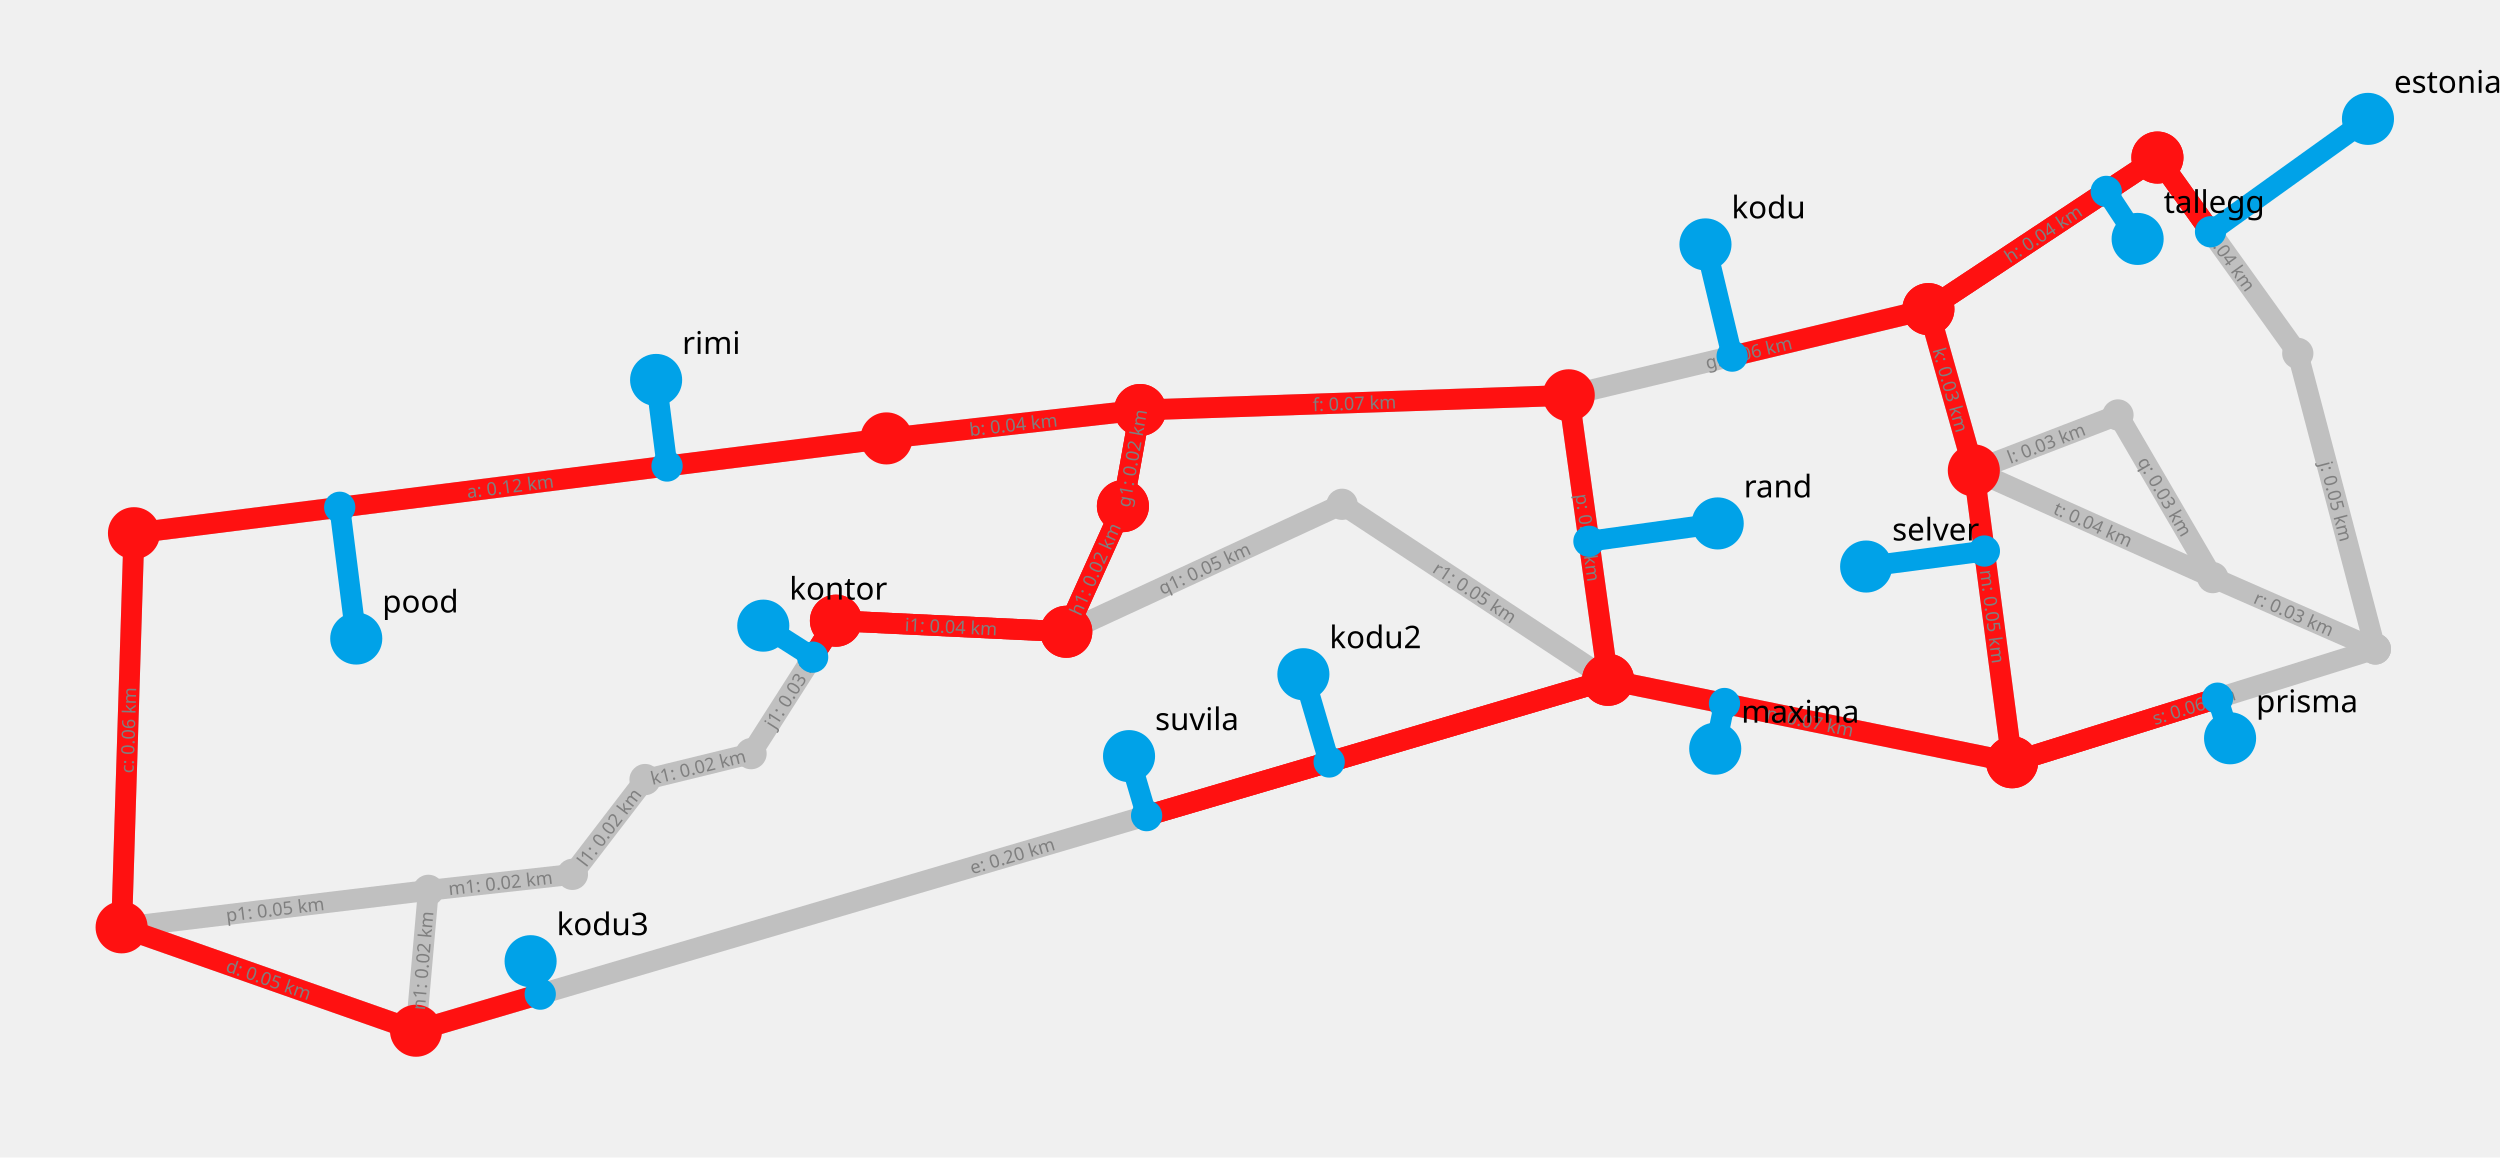
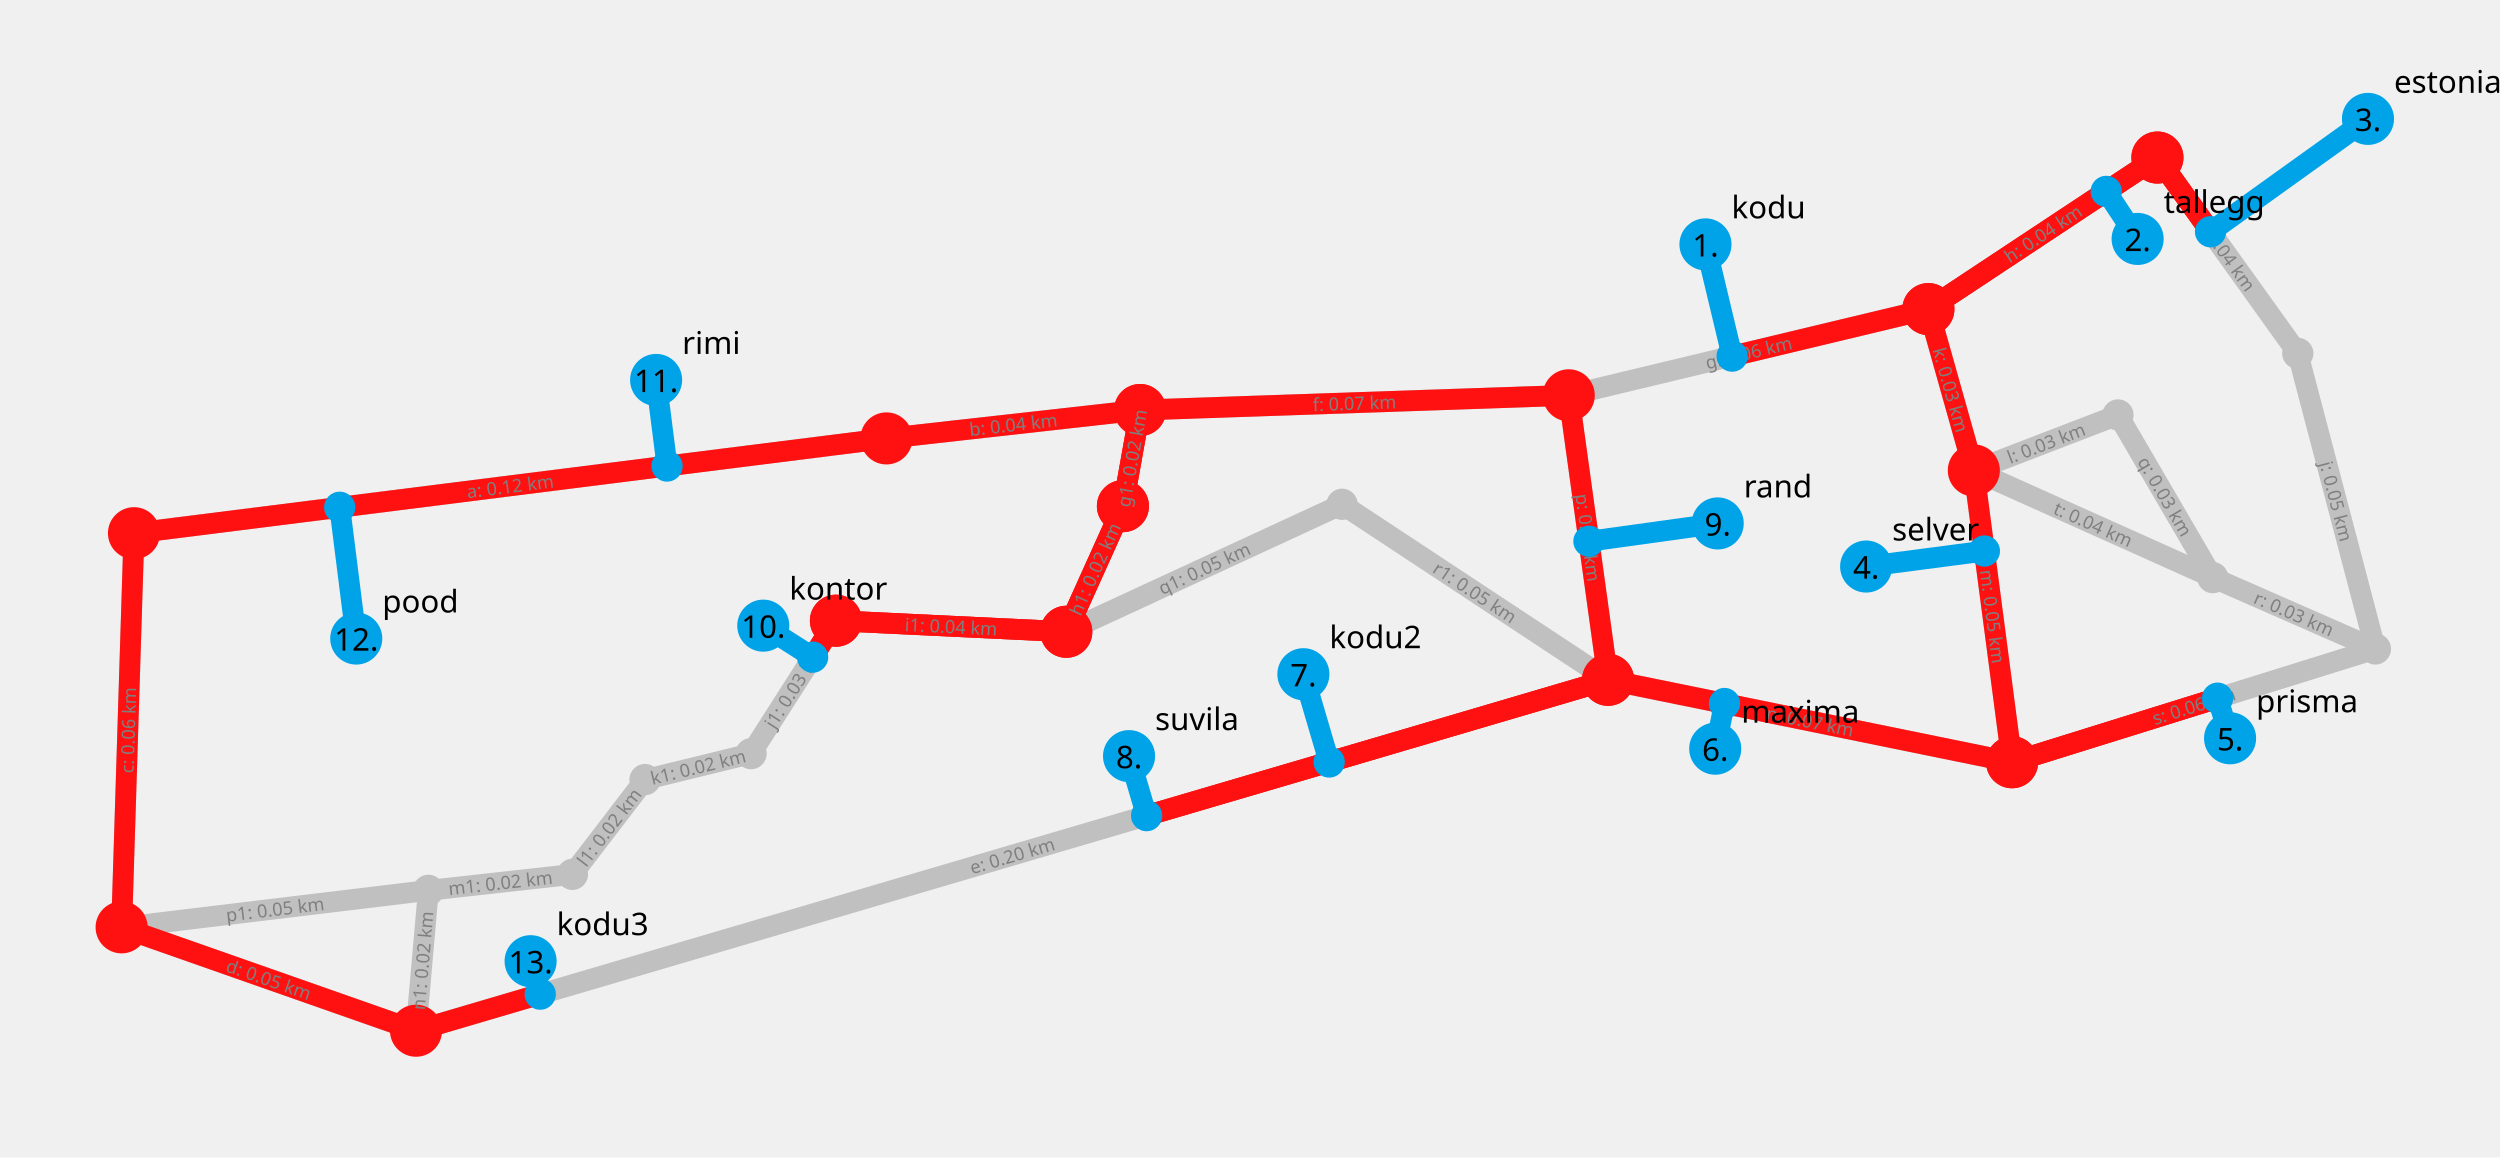
<svg xmlns="http://www.w3.org/2000/svg" version="1.1" width="1920" height="889" viewBox="-747 -340 1920 889" font-family="Hermit">
  <rect x="-747" y="-340" width="100%" height="100%" fill="rgb(240, 240, 240)" />
  <line x1="128.6" y1="-25.1" x2="457.8" y2="-36.4" style="stroke:rgb(192, 192, 192);stroke-width:16" />
  <circle cx="128.6" cy="-25.1" r="12" fill="rgb(192, 192, 192)" />
  <circle cx="457.8" cy="-36.4" r="12" fill="rgb(192, 192, 192)" />
  <line x1="457.8" y1="-36.4" x2="734.0" y2="-102.6" style="stroke:rgb(192, 192, 192);stroke-width:16" />
  <circle cx="734.0" cy="-102.6" r="12" fill="rgb(192, 192, 192)" />
  <line x1="734.0" y1="-102.6" x2="909.9" y2="-219.0" style="stroke:rgb(192, 192, 192);stroke-width:16" />
  <circle cx="909.9" cy="-219.0" r="12" fill="rgb(192, 192, 192)" />
  <line x1="909.9" y1="-219.0" x2="1017.7" y2="-68.6" style="stroke:rgb(192, 192, 192);stroke-width:16" />
  <circle cx="1017.7" cy="-68.6" r="12" fill="rgb(192, 192, 192)" />
  <line x1="1017.7" y1="-68.6" x2="1077.3" y2="158.4" style="stroke:rgb(192, 192, 192);stroke-width:16" />
  <circle cx="1077.3" cy="158.4" r="12" fill="rgb(192, 192, 192)" />
  <line x1="734.0" y1="-102.6" x2="768.9" y2="21.3" style="stroke:rgb(192, 192, 192);stroke-width:16" />
  <circle cx="768.9" cy="21.3" r="12" fill="rgb(192, 192, 192)" />
  <line x1="768.9" y1="21.3" x2="879.6" y2="-21.3" style="stroke:rgb(192, 192, 192);stroke-width:16" />
  <circle cx="879.6" cy="-21.3" r="12" fill="rgb(192, 192, 192)" />
  <line x1="768.9" y1="21.3" x2="798.3" y2="245.4" style="stroke:rgb(192, 192, 192);stroke-width:16" />
  <circle cx="798.3" cy="245.4" r="12" fill="rgb(192, 192, 192)" />
  <line x1="798.3" y1="245.4" x2="488.0" y2="182.1" style="stroke:rgb(192, 192, 192);stroke-width:16" />
  <circle cx="488.0" cy="182.1" r="12" fill="rgb(192, 192, 192)" />
  <line x1="488.0" y1="182.1" x2="457.8" y2="-36.4" style="stroke:rgb(192, 192, 192);stroke-width:16" />
-   <circle cx="457.8" cy="-36.4" r="12" fill="rgb(192, 192, 192)" />
  <line x1="879.6" y1="-21.3" x2="952.4" y2="103.6" style="stroke:rgb(192, 192, 192);stroke-width:16" />
  <circle cx="952.4" cy="103.6" r="12" fill="rgb(192, 192, 192)" />
  <line x1="952.4" y1="103.6" x2="1077.3" y2="158.4" style="stroke:rgb(192, 192, 192);stroke-width:16" />
-   <circle cx="1077.3" cy="158.4" r="12" fill="rgb(192, 192, 192)" />
  <line x1="1077.3" y1="158.4" x2="798.3" y2="245.4" style="stroke:rgb(192, 192, 192);stroke-width:16" />
-   <circle cx="798.3" cy="245.4" r="12" fill="rgb(192, 192, 192)" />
  <line x1="952.4" y1="103.6" x2="768.9" y2="21.3" style="stroke:rgb(192, 192, 192);stroke-width:16" />
-   <circle cx="768.9" cy="21.3" r="12" fill="rgb(192, 192, 192)" />
  <line x1="-644.1" y1="69.5" x2="-66.2" y2="-3.3" style="stroke:rgb(192, 192, 192);stroke-width:16" />
+   <circle cx="-644.1" cy="69.5" r="12" fill="rgb(192, 192, 192)" />
  <circle cx="-66.2" cy="-3.3" r="12" fill="rgb(192, 192, 192)" />
  <line x1="-66.2" y1="-3.3" x2="128.6" y2="-25.1" style="stroke:rgb(192, 192, 192);stroke-width:16" />
-   <circle cx="128.6" cy="-25.1" r="12" fill="rgb(192, 192, 192)" />
  <line x1="-653.6" y1="372.2" x2="-644.1" y2="69.5" style="stroke:rgb(192, 192, 192);stroke-width:16" />
-   <circle cx="-644.1" cy="69.5" r="12" fill="rgb(192, 192, 192)" />
+   <circle cx="-653.6" cy="372.2" r="12" fill="rgb(192, 192, 192)" />
  <line x1="-653.6" y1="372.2" x2="-427.5" y2="451.6" style="stroke:rgb(192, 192, 192);stroke-width:16" />
  <circle cx="-427.5" cy="451.6" r="12" fill="rgb(192, 192, 192)" />
  <line x1="-427.5" y1="451.6" x2="488.0" y2="182.1" style="stroke:rgb(192, 192, 192);stroke-width:16" />
-   <circle cx="488.0" cy="182.1" r="12" fill="rgb(192, 192, 192)" />
  <line x1="128.6" y1="-25.1" x2="115.4" y2="48.7" style="stroke:rgb(192, 192, 192);stroke-width:16" />
  <circle cx="115.4" cy="48.7" r="12" fill="rgb(192, 192, 192)" />
  <line x1="71.9" y1="145.2" x2="115.4" y2="48.7" style="stroke:rgb(192, 192, 192);stroke-width:16" />
-   <circle cx="115.4" cy="48.7" r="12" fill="rgb(192, 192, 192)" />
+   <circle cx="71.9" cy="145.2" r="12" fill="rgb(192, 192, 192)" />
  <line x1="-105.0" y1="136.7" x2="71.9" y2="145.2" style="stroke:rgb(192, 192, 192);stroke-width:16" />
-   <circle cx="71.9" cy="145.2" r="12" fill="rgb(192, 192, 192)" />
+   <circle cx="-105.0" cy="136.7" r="12" fill="rgb(192, 192, 192)" />
  <line x1="-105.0" y1="136.7" x2="-170.2" y2="238.8" style="stroke:rgb(192, 192, 192);stroke-width:16" />
  <circle cx="-170.2" cy="238.8" r="12" fill="rgb(192, 192, 192)" />
  <line x1="-170.2" y1="238.8" x2="-251.6" y2="258.7" style="stroke:rgb(192, 192, 192);stroke-width:16" />
  <circle cx="-251.6" cy="258.7" r="12" fill="rgb(192, 192, 192)" />
  <line x1="-251.6" y1="258.7" x2="-307.4" y2="331.5" style="stroke:rgb(192, 192, 192);stroke-width:16" />
  <circle cx="-307.4" cy="331.5" r="12" fill="rgb(192, 192, 192)" />
  <line x1="-307.4" y1="331.5" x2="-418.0" y2="343.8" style="stroke:rgb(192, 192, 192);stroke-width:16" />
  <circle cx="-418.0" cy="343.8" r="12" fill="rgb(192, 192, 192)" />
  <line x1="-418.0" y1="343.8" x2="-427.5" y2="451.6" style="stroke:rgb(192, 192, 192);stroke-width:16" />
-   <circle cx="-427.5" cy="451.6" r="12" fill="rgb(192, 192, 192)" />
  <line x1="-418.0" y1="343.8" x2="-653.6" y2="372.2" style="stroke:rgb(192, 192, 192);stroke-width:16" />
-   <circle cx="-653.6" cy="372.2" r="12" fill="rgb(192, 192, 192)" />
  <line x1="71.9" y1="145.2" x2="283.7" y2="47.3" style="stroke:rgb(192, 192, 192);stroke-width:16" />
  <circle cx="283.7" cy="47.3" r="12" fill="rgb(192, 192, 192)" />
  <line x1="283.7" y1="47.3" x2="488.0" y2="182.1" style="stroke:rgb(192, 192, 192);stroke-width:16" />
-   <circle cx="488.0" cy="182.1" r="12" fill="rgb(192, 192, 192)" />
  <line x1="583.3" y1="-66.5" x2="734.0" y2="-102.6" style="stroke:rgb(255, 17, 17);stroke-width:16" />
  <circle cx="734.0" cy="-102.6" r="20" fill="rgb(255, 17, 17)" />
  <line x1="734.0" y1="-102.6" x2="870.6" y2="-193.0" style="stroke:rgb(255, 17, 17);stroke-width:16" />
  <line x1="870.6" y1="-193.0" x2="909.9" y2="-219.0" style="stroke:rgb(255, 17, 17);stroke-width:16" />
  <circle cx="909.9" cy="-219.0" r="20" fill="rgb(255, 17, 17)" />
  <line x1="909.9" y1="-219.0" x2="950.7" y2="-162.0" style="stroke:rgb(255, 17, 17);stroke-width:16" />
  <line x1="950.7" y1="-162.0" x2="909.9" y2="-219.0" style="stroke:rgb(255, 17, 17);stroke-width:16" />
  <circle cx="909.9" cy="-219.0" r="20" fill="rgb(255, 17, 17)" />
  <line x1="909.9" y1="-219.0" x2="870.6" y2="-193.0" style="stroke:rgb(255, 17, 17);stroke-width:16" />
  <line x1="870.6" y1="-193.0" x2="734.0" y2="-102.6" style="stroke:rgb(255, 17, 17);stroke-width:16" />
  <circle cx="734.0" cy="-102.6" r="20" fill="rgb(255, 17, 17)" />
  <line x1="734.0" y1="-102.6" x2="768.9" y2="21.3" style="stroke:rgb(255, 17, 17);stroke-width:16" />
  <circle cx="768.9" cy="21.3" r="20" fill="rgb(255, 17, 17)" />
  <line x1="768.9" y1="21.3" x2="777.0" y2="83.2" style="stroke:rgb(255, 17, 17);stroke-width:16" />
  <line x1="777.0" y1="83.2" x2="798.3" y2="245.4" style="stroke:rgb(255, 17, 17);stroke-width:16" />
  <circle cx="798.3" cy="245.4" r="20" fill="rgb(255, 17, 17)" />
  <line x1="798.3" y1="245.4" x2="956.1" y2="196.2" style="stroke:rgb(255, 17, 17);stroke-width:16" />
  <line x1="956.1" y1="196.2" x2="798.3" y2="245.4" style="stroke:rgb(255, 17, 17);stroke-width:16" />
  <circle cx="798.3" cy="245.4" r="20" fill="rgb(255, 17, 17)" />
  <line x1="798.3" y1="245.4" x2="577.4" y2="200.3" style="stroke:rgb(255, 17, 17);stroke-width:16" />
  <line x1="577.4" y1="200.3" x2="488.0" y2="182.1" style="stroke:rgb(255, 17, 17);stroke-width:16" />
  <circle cx="488.0" cy="182.1" r="20" fill="rgb(255, 17, 17)" />
  <line x1="488.0" y1="182.1" x2="273.8" y2="245.2" style="stroke:rgb(255, 17, 17);stroke-width:16" />
  <line x1="273.8" y1="245.2" x2="133.6" y2="286.4" style="stroke:rgb(255, 17, 17);stroke-width:16" />
  <line x1="133.6" y1="286.4" x2="273.8" y2="245.2" style="stroke:rgb(255, 17, 17);stroke-width:16" />
  <line x1="273.8" y1="245.2" x2="488.0" y2="182.1" style="stroke:rgb(255, 17, 17);stroke-width:16" />
  <circle cx="488.0" cy="182.1" r="20" fill="rgb(255, 17, 17)" />
  <line x1="488.0" y1="182.1" x2="473.3" y2="75.7" style="stroke:rgb(255, 17, 17);stroke-width:16" />
  <line x1="473.3" y1="75.7" x2="457.8" y2="-36.4" style="stroke:rgb(255, 17, 17);stroke-width:16" />
  <circle cx="457.8" cy="-36.4" r="20" fill="rgb(255, 17, 17)" />
  <line x1="457.8" y1="-36.4" x2="128.6" y2="-25.1" style="stroke:rgb(255, 17, 17);stroke-width:16" />
  <circle cx="128.6" cy="-25.1" r="20" fill="rgb(255, 17, 17)" />
  <line x1="128.6" y1="-25.1" x2="115.4" y2="48.7" style="stroke:rgb(255, 17, 17);stroke-width:16" />
  <circle cx="115.4" cy="48.7" r="20" fill="rgb(255, 17, 17)" />
  <line x1="115.4" y1="48.7" x2="71.9" y2="145.2" style="stroke:rgb(255, 17, 17);stroke-width:16" />
  <circle cx="71.9" cy="145.2" r="20" fill="rgb(255, 17, 17)" />
  <line x1="71.9" y1="145.2" x2="-105.0" y2="136.7" style="stroke:rgb(255, 17, 17);stroke-width:16" />
  <circle cx="-105.0" cy="136.7" r="20" fill="rgb(255, 17, 17)" />
  <line x1="-105.0" y1="136.7" x2="-122.9" y2="164.7" style="stroke:rgb(255, 17, 17);stroke-width:16" />
  <line x1="-122.9" y1="164.7" x2="-105.0" y2="136.7" style="stroke:rgb(255, 17, 17);stroke-width:16" />
  <circle cx="-105.0" cy="136.7" r="20" fill="rgb(255, 17, 17)" />
  <line x1="-105.0" y1="136.7" x2="71.9" y2="145.2" style="stroke:rgb(255, 17, 17);stroke-width:16" />
  <circle cx="71.9" cy="145.2" r="20" fill="rgb(255, 17, 17)" />
  <line x1="71.9" y1="145.2" x2="115.4" y2="48.7" style="stroke:rgb(255, 17, 17);stroke-width:16" />
  <circle cx="115.4" cy="48.7" r="20" fill="rgb(255, 17, 17)" />
  <line x1="115.4" y1="48.7" x2="128.6" y2="-25.1" style="stroke:rgb(255, 17, 17);stroke-width:16" />
  <circle cx="128.6" cy="-25.1" r="20" fill="rgb(255, 17, 17)" />
  <line x1="128.6" y1="-25.1" x2="-66.2" y2="-3.3" style="stroke:rgb(255, 17, 17);stroke-width:16" />
  <circle cx="-66.2" cy="-3.3" r="20" fill="rgb(255, 17, 17)" />
  <line x1="-66.2" y1="-3.3" x2="-234.7" y2="17.9" style="stroke:rgb(255, 17, 17);stroke-width:16" />
  <line x1="-234.7" y1="17.9" x2="-486.1" y2="49.6" style="stroke:rgb(255, 17, 17);stroke-width:16" />
  <line x1="-486.1" y1="49.6" x2="-644.1" y2="69.5" style="stroke:rgb(255, 17, 17);stroke-width:16" />
  <circle cx="-644.1" cy="69.5" r="20" fill="rgb(255, 17, 17)" />
  <line x1="-644.1" y1="69.5" x2="-653.6" y2="372.2" style="stroke:rgb(255, 17, 17);stroke-width:16" />
  <circle cx="-653.6" cy="372.2" r="20" fill="rgb(255, 17, 17)" />
  <line x1="-653.6" y1="372.2" x2="-427.5" y2="451.6" style="stroke:rgb(255, 17, 17);stroke-width:16" />
  <circle cx="-427.5" cy="451.6" r="20" fill="rgb(255, 17, 17)" />
  <line x1="-427.5" y1="451.6" x2="-332.1" y2="423.5" style="stroke:rgb(255, 17, 17);stroke-width:16" />
  <text font-size="14" dominant-baseline="central" text-anchor="middle" fill="rgb(127, 127, 127)" transform="translate(293.2, -30.7) rotate(-1.97493)">f: 0.07 km</text>
  <text font-size="14" dominant-baseline="central" text-anchor="middle" fill="rgb(127, 127, 127)" transform="translate(595.9, -69.5) rotate(-13.4809)">g: 0.06 km</text>
  <text font-size="14" dominant-baseline="central" text-anchor="middle" fill="rgb(127, 127, 127)" transform="translate(821.9, -160.8) rotate(-33.4763)">h: 0.04 km</text>
  <text font-size="14" dominant-baseline="central" text-anchor="middle" fill="rgb(127, 127, 127)" transform="translate(963.8, -143.8) rotate(54.3602)">i: 0.04 km</text>
  <text font-size="14" dominant-baseline="central" text-anchor="middle" fill="rgb(127, 127, 127)" transform="translate(1047.5, 44.9) rotate(75.2917)">j: 0.05 km</text>
  <text font-size="14" dominant-baseline="central" text-anchor="middle" fill="rgb(127, 127, 127)" transform="translate(751.4, -40.7) rotate(74.228)">k: 0.03 km</text>
  <text font-size="14" dominant-baseline="central" text-anchor="middle" fill="rgb(127, 127, 127)" transform="translate(824.3, -0.0) rotate(-21.0375)">l: 0.03 km</text>
  <text font-size="14" dominant-baseline="central" text-anchor="middle" fill="rgb(127, 127, 127)" transform="translate(783.6, 133.4) rotate(82.5479)">m: 0.05 km</text>
  <text font-size="14" dominant-baseline="central" text-anchor="middle" fill="rgb(127, 127, 127)" transform="translate(643.2, 213.8) rotate(11.5449)">n: 0.07 km</text>
  <text font-size="14" dominant-baseline="central" text-anchor="middle" fill="rgb(127, 127, 127)" transform="translate(472.9, 72.8) rotate(82.1131)">p: 0.05 km</text>
  <text font-size="14" dominant-baseline="central" text-anchor="middle" fill="rgb(127, 127, 127)" transform="translate(916.0, 41.1) rotate(59.7436)">q: 0.03 km</text>
  <text font-size="14" dominant-baseline="central" text-anchor="middle" fill="rgb(127, 127, 127)" transform="translate(1014.9, 131.0) rotate(23.7204)">r: 0.03 km</text>
  <text font-size="14" dominant-baseline="central" text-anchor="middle" fill="rgb(127, 127, 127)" transform="translate(937.8, 201.9) rotate(-17.3208)">s: 0.06 km</text>
  <text font-size="14" dominant-baseline="central" text-anchor="middle" fill="rgb(127, 127, 127)" transform="translate(860.7, 62.4) rotate(24.154)">t: 0.04 km</text>
  <text font-size="14" dominant-baseline="central" text-anchor="middle" fill="rgb(127, 127, 127)" transform="translate(-355.2, 33.1) rotate(-7.18272)">a: 0.12 km</text>
  <text font-size="14" dominant-baseline="central" text-anchor="middle" fill="rgb(127, 127, 127)" transform="translate(31.2, -14.2) rotate(-6.37072)">b: 0.04 km</text>
  <text font-size="14" dominant-baseline="central" text-anchor="middle" fill="rgb(127, 127, 127)" transform="translate(-648.8, 220.8) rotate(-88.2101)">c: 0.06 km</text>
  <text font-size="14" dominant-baseline="central" text-anchor="middle" fill="rgb(127, 127, 127)" transform="translate(-540.5, 411.9) rotate(19.3648)">d: 0.05 km</text>
  <text font-size="14" dominant-baseline="central" text-anchor="middle" fill="rgb(127, 127, 127)" transform="translate(30.3, 316.8) rotate(-16.4056)">e: 0.20 km</text>
  <text font-size="14" dominant-baseline="central" text-anchor="middle" fill="rgb(127, 127, 127)" transform="translate(122.0, 11.8) rotate(-79.8245)">g1: 0.02 km</text>
  <text font-size="14" dominant-baseline="central" text-anchor="middle" fill="rgb(127, 127, 127)" transform="translate(93.6, 96.9) rotate(-65.7256)">h1: 0.02 km</text>
  <text font-size="14" dominant-baseline="central" text-anchor="middle" fill="rgb(127, 127, 127)" transform="translate(-16.6, 140.9) rotate(2.75543)">i1: 0.04 km</text>
  <text font-size="14" dominant-baseline="central" text-anchor="middle" fill="rgb(127, 127, 127)" transform="translate(-137.6, 187.7) rotate(-57.4259)">j1: 0.03 km</text>
  <text font-size="14" dominant-baseline="central" text-anchor="middle" fill="rgb(127, 127, 127)" transform="translate(-210.9, 248.7) rotate(-13.7223)">k1: 0.02 km</text>
  <text font-size="14" dominant-baseline="central" text-anchor="middle" fill="rgb(127, 127, 127)" transform="translate(-279.5, 295.1) rotate(-52.5394)">l1: 0.02 km</text>
  <text font-size="14" dominant-baseline="central" text-anchor="middle" fill="rgb(127, 127, 127)" transform="translate(-362.7, 337.7) rotate(-6.34019)">m1: 0.02 km</text>
  <text font-size="14" dominant-baseline="central" text-anchor="middle" fill="rgb(127, 127, 127)" transform="translate(-422.8, 397.7) rotate(-84.9869)">n1: 0.02 km</text>
  <text font-size="14" dominant-baseline="central" text-anchor="middle" fill="rgb(127, 127, 127)" transform="translate(-535.8, 358.0) rotate(-6.86999)">p1: 0.05 km</text>
  <text font-size="14" dominant-baseline="central" text-anchor="middle" fill="rgb(127, 127, 127)" transform="translate(177.8, 96.2) rotate(-24.7995)">q1: 0.05 km</text>
  <text font-size="14" dominant-baseline="central" text-anchor="middle" fill="rgb(127, 127, 127)" transform="translate(385.9, 114.7) rotate(33.4137)">r1: 0.05 km</text>
  <line x1="583.3" y1="-66.5" x2="562.8" y2="-152.3" style="stroke:rgb(0, 162, 232);stroke-width:16" />
  <circle cx="583.3" cy="-66.5" r="12" fill="rgb(0, 162, 232)" />
-   <text x="562.8" y="-152.3" font-size="24" dominant-baseline="central" text-anchor="middle" fill="black">1.</text>
  <line x1="870.6" y1="-193.0" x2="894.7" y2="-156.5" style="stroke:rgb(0, 162, 232);stroke-width:16" />
  <circle cx="870.6" cy="-193.0" r="12" fill="rgb(0, 162, 232)" />
-   <text x="894.7" y="-156.5" font-size="24" dominant-baseline="central" text-anchor="middle" fill="black">2.</text>
  <line x1="950.7" y1="-162.0" x2="1071.6" y2="-248.7" style="stroke:rgb(0, 162, 232);stroke-width:16" />
  <circle cx="950.7" cy="-162.0" r="12" fill="rgb(0, 162, 232)" />
-   <text x="1071.6" y="-248.7" font-size="24" dominant-baseline="central" text-anchor="middle" fill="black">3.</text>
  <line x1="777.0" y1="83.2" x2="686.2" y2="95.1" style="stroke:rgb(0, 162, 232);stroke-width:16" />
  <circle cx="777.0" cy="83.2" r="12" fill="rgb(0, 162, 232)" />
-   <text x="686.2" y="95.1" font-size="24" dominant-baseline="central" text-anchor="middle" fill="black">4.</text>
  <line x1="956.1" y1="196.2" x2="965.7" y2="227.0" style="stroke:rgb(0, 162, 232);stroke-width:16" />
  <circle cx="956.1" cy="196.2" r="12" fill="rgb(0, 162, 232)" />
-   <text x="965.7" y="227.0" font-size="24" dominant-baseline="central" text-anchor="middle" fill="black">5.</text>
  <line x1="577.4" y1="200.3" x2="570.3" y2="235.0" style="stroke:rgb(0, 162, 232);stroke-width:16" />
  <circle cx="577.4" cy="200.3" r="12" fill="rgb(0, 162, 232)" />
-   <text x="570.3" y="235.0" font-size="24" dominant-baseline="central" text-anchor="middle" fill="black">6.</text>
  <line x1="273.8" y1="245.2" x2="254.0" y2="177.8" style="stroke:rgb(0, 162, 232);stroke-width:16" />
  <circle cx="273.8" cy="245.2" r="12" fill="rgb(0, 162, 232)" />
-   <text x="254.0" y="177.8" font-size="24" dominant-baseline="central" text-anchor="middle" fill="black">7.</text>
  <line x1="133.6" y1="286.4" x2="120.1" y2="240.7" style="stroke:rgb(0, 162, 232);stroke-width:16" />
  <circle cx="133.6" cy="286.4" r="12" fill="rgb(0, 162, 232)" />
-   <text x="120.1" y="240.7" font-size="24" dominant-baseline="central" text-anchor="middle" fill="black">8.</text>
  <line x1="473.3" y1="75.7" x2="572.2" y2="62.0" style="stroke:rgb(0, 162, 232);stroke-width:16" />
  <circle cx="473.3" cy="75.7" r="12" fill="rgb(0, 162, 232)" />
-   <text x="572.2" y="62.0" font-size="24" dominant-baseline="central" text-anchor="middle" fill="black">9.</text>
  <line x1="-122.9" y1="164.7" x2="-160.8" y2="140.5" style="stroke:rgb(0, 162, 232);stroke-width:16" />
  <circle cx="-122.9" cy="164.7" r="12" fill="rgb(0, 162, 232)" />
-   <text x="-160.8" y="140.5" font-size="24" dominant-baseline="central" text-anchor="middle" fill="black">10.</text>
  <line x1="-234.7" y1="17.9" x2="-243.1" y2="-48.2" style="stroke:rgb(0, 162, 232);stroke-width:16" />
  <circle cx="-234.7" cy="17.9" r="12" fill="rgb(0, 162, 232)" />
-   <text x="-243.1" y="-48.2" font-size="24" dominant-baseline="central" text-anchor="middle" fill="black">11.</text>
  <line x1="-486.1" y1="49.6" x2="-473.4" y2="150.4" style="stroke:rgb(0, 162, 232);stroke-width:16" />
  <circle cx="-486.1" cy="49.6" r="12" fill="rgb(0, 162, 232)" />
-   <text x="-473.4" y="150.4" font-size="24" dominant-baseline="central" text-anchor="middle" fill="black">12.</text>
  <line x1="-332.1" y1="423.5" x2="-339.5" y2="398.2" style="stroke:rgb(0, 162, 232);stroke-width:16" />
  <circle cx="-332.1" cy="423.5" r="12" fill="rgb(0, 162, 232)" />
-   <text x="-339.5" y="398.2" font-size="24" dominant-baseline="central" text-anchor="middle" fill="black">13.</text>
  <circle cx="562.8" cy="-152.3" r="20" fill="rgb(0, 162, 232)" />
  <text x="582.8" y="-172.3" font-size="24" text-anchor="start" fill="black">kodu</text>
+   <text x="562.8" y="-152.3" font-size="24" dominant-baseline="central" text-anchor="middle" fill="black">1.</text>
  <circle cx="894.7" cy="-156.5" r="20" fill="rgb(0, 162, 232)" />
  <text x="914.7" y="-176.5" font-size="24" text-anchor="start" fill="black">tallegg</text>
+   <text x="894.7" y="-156.5" font-size="24" dominant-baseline="central" text-anchor="middle" fill="black">2.</text>
  <circle cx="1071.6" cy="-248.7" r="20" fill="rgb(0, 162, 232)" />
  <text x="1091.6" y="-268.7" font-size="24" text-anchor="start" fill="black">estonia</text>
+   <text x="1071.6" y="-248.7" font-size="24" dominant-baseline="central" text-anchor="middle" fill="black">3.</text>
  <circle cx="686.2" cy="95.1" r="20" fill="rgb(0, 162, 232)" />
  <text x="706.2" y="75.1" font-size="24" text-anchor="start" fill="black">selver</text>
+   <text x="686.2" y="95.1" font-size="24" dominant-baseline="central" text-anchor="middle" fill="black">4.</text>
  <circle cx="965.7" cy="227.0" r="20" fill="rgb(0, 162, 232)" />
  <text x="985.7" y="207.0" font-size="24" text-anchor="start" fill="black">prisma</text>
+   <text x="965.7" y="227.0" font-size="24" dominant-baseline="central" text-anchor="middle" fill="black">5.</text>
  <circle cx="570.3" cy="235.0" r="20" fill="rgb(0, 162, 232)" />
  <text x="590.3" y="215.0" font-size="24" text-anchor="start" fill="black">maxima</text>
+   <text x="570.3" y="235.0" font-size="24" dominant-baseline="central" text-anchor="middle" fill="black">6.</text>
  <circle cx="254.0" cy="177.8" r="20" fill="rgb(0, 162, 232)" />
  <text x="274.0" y="157.8" font-size="24" text-anchor="start" fill="black">kodu2</text>
+   <text x="254.0" y="177.8" font-size="24" dominant-baseline="central" text-anchor="middle" fill="black">7.</text>
  <circle cx="120.1" cy="240.7" r="20" fill="rgb(0, 162, 232)" />
  <text x="140.1" y="220.7" font-size="24" text-anchor="start" fill="black">suvila</text>
+   <text x="120.1" y="240.7" font-size="24" dominant-baseline="central" text-anchor="middle" fill="black">8.</text>
  <circle cx="572.2" cy="62.0" r="20" fill="rgb(0, 162, 232)" />
  <text x="592.2" y="42.0" font-size="24" text-anchor="start" fill="black">rand</text>
+   <text x="572.2" y="62.0" font-size="24" dominant-baseline="central" text-anchor="middle" fill="black">9.</text>
  <circle cx="-160.8" cy="140.5" r="20" fill="rgb(0, 162, 232)" />
  <text x="-140.8" y="120.5" font-size="24" text-anchor="start" fill="black">kontor</text>
+   <text x="-160.8" y="140.5" font-size="24" dominant-baseline="central" text-anchor="middle" fill="black">10.</text>
  <circle cx="-243.1" cy="-48.2" r="20" fill="rgb(0, 162, 232)" />
  <text x="-223.1" y="-68.2" font-size="24" text-anchor="start" fill="black">rimi</text>
+   <text x="-243.1" y="-48.2" font-size="24" dominant-baseline="central" text-anchor="middle" fill="black">11.</text>
  <circle cx="-473.4" cy="150.4" r="20" fill="rgb(0, 162, 232)" />
  <text x="-453.4" y="130.4" font-size="24" text-anchor="start" fill="black">pood</text>
+   <text x="-473.4" y="150.4" font-size="24" dominant-baseline="central" text-anchor="middle" fill="black">12.</text>
  <circle cx="-339.5" cy="398.2" r="20" fill="rgb(0, 162, 232)" />
  <text x="-319.5" y="378.2" font-size="24" text-anchor="start" fill="black">kodu3</text>
+   <text x="-339.5" y="398.2" font-size="24" dominant-baseline="central" text-anchor="middle" fill="black">13.</text>
</svg>
